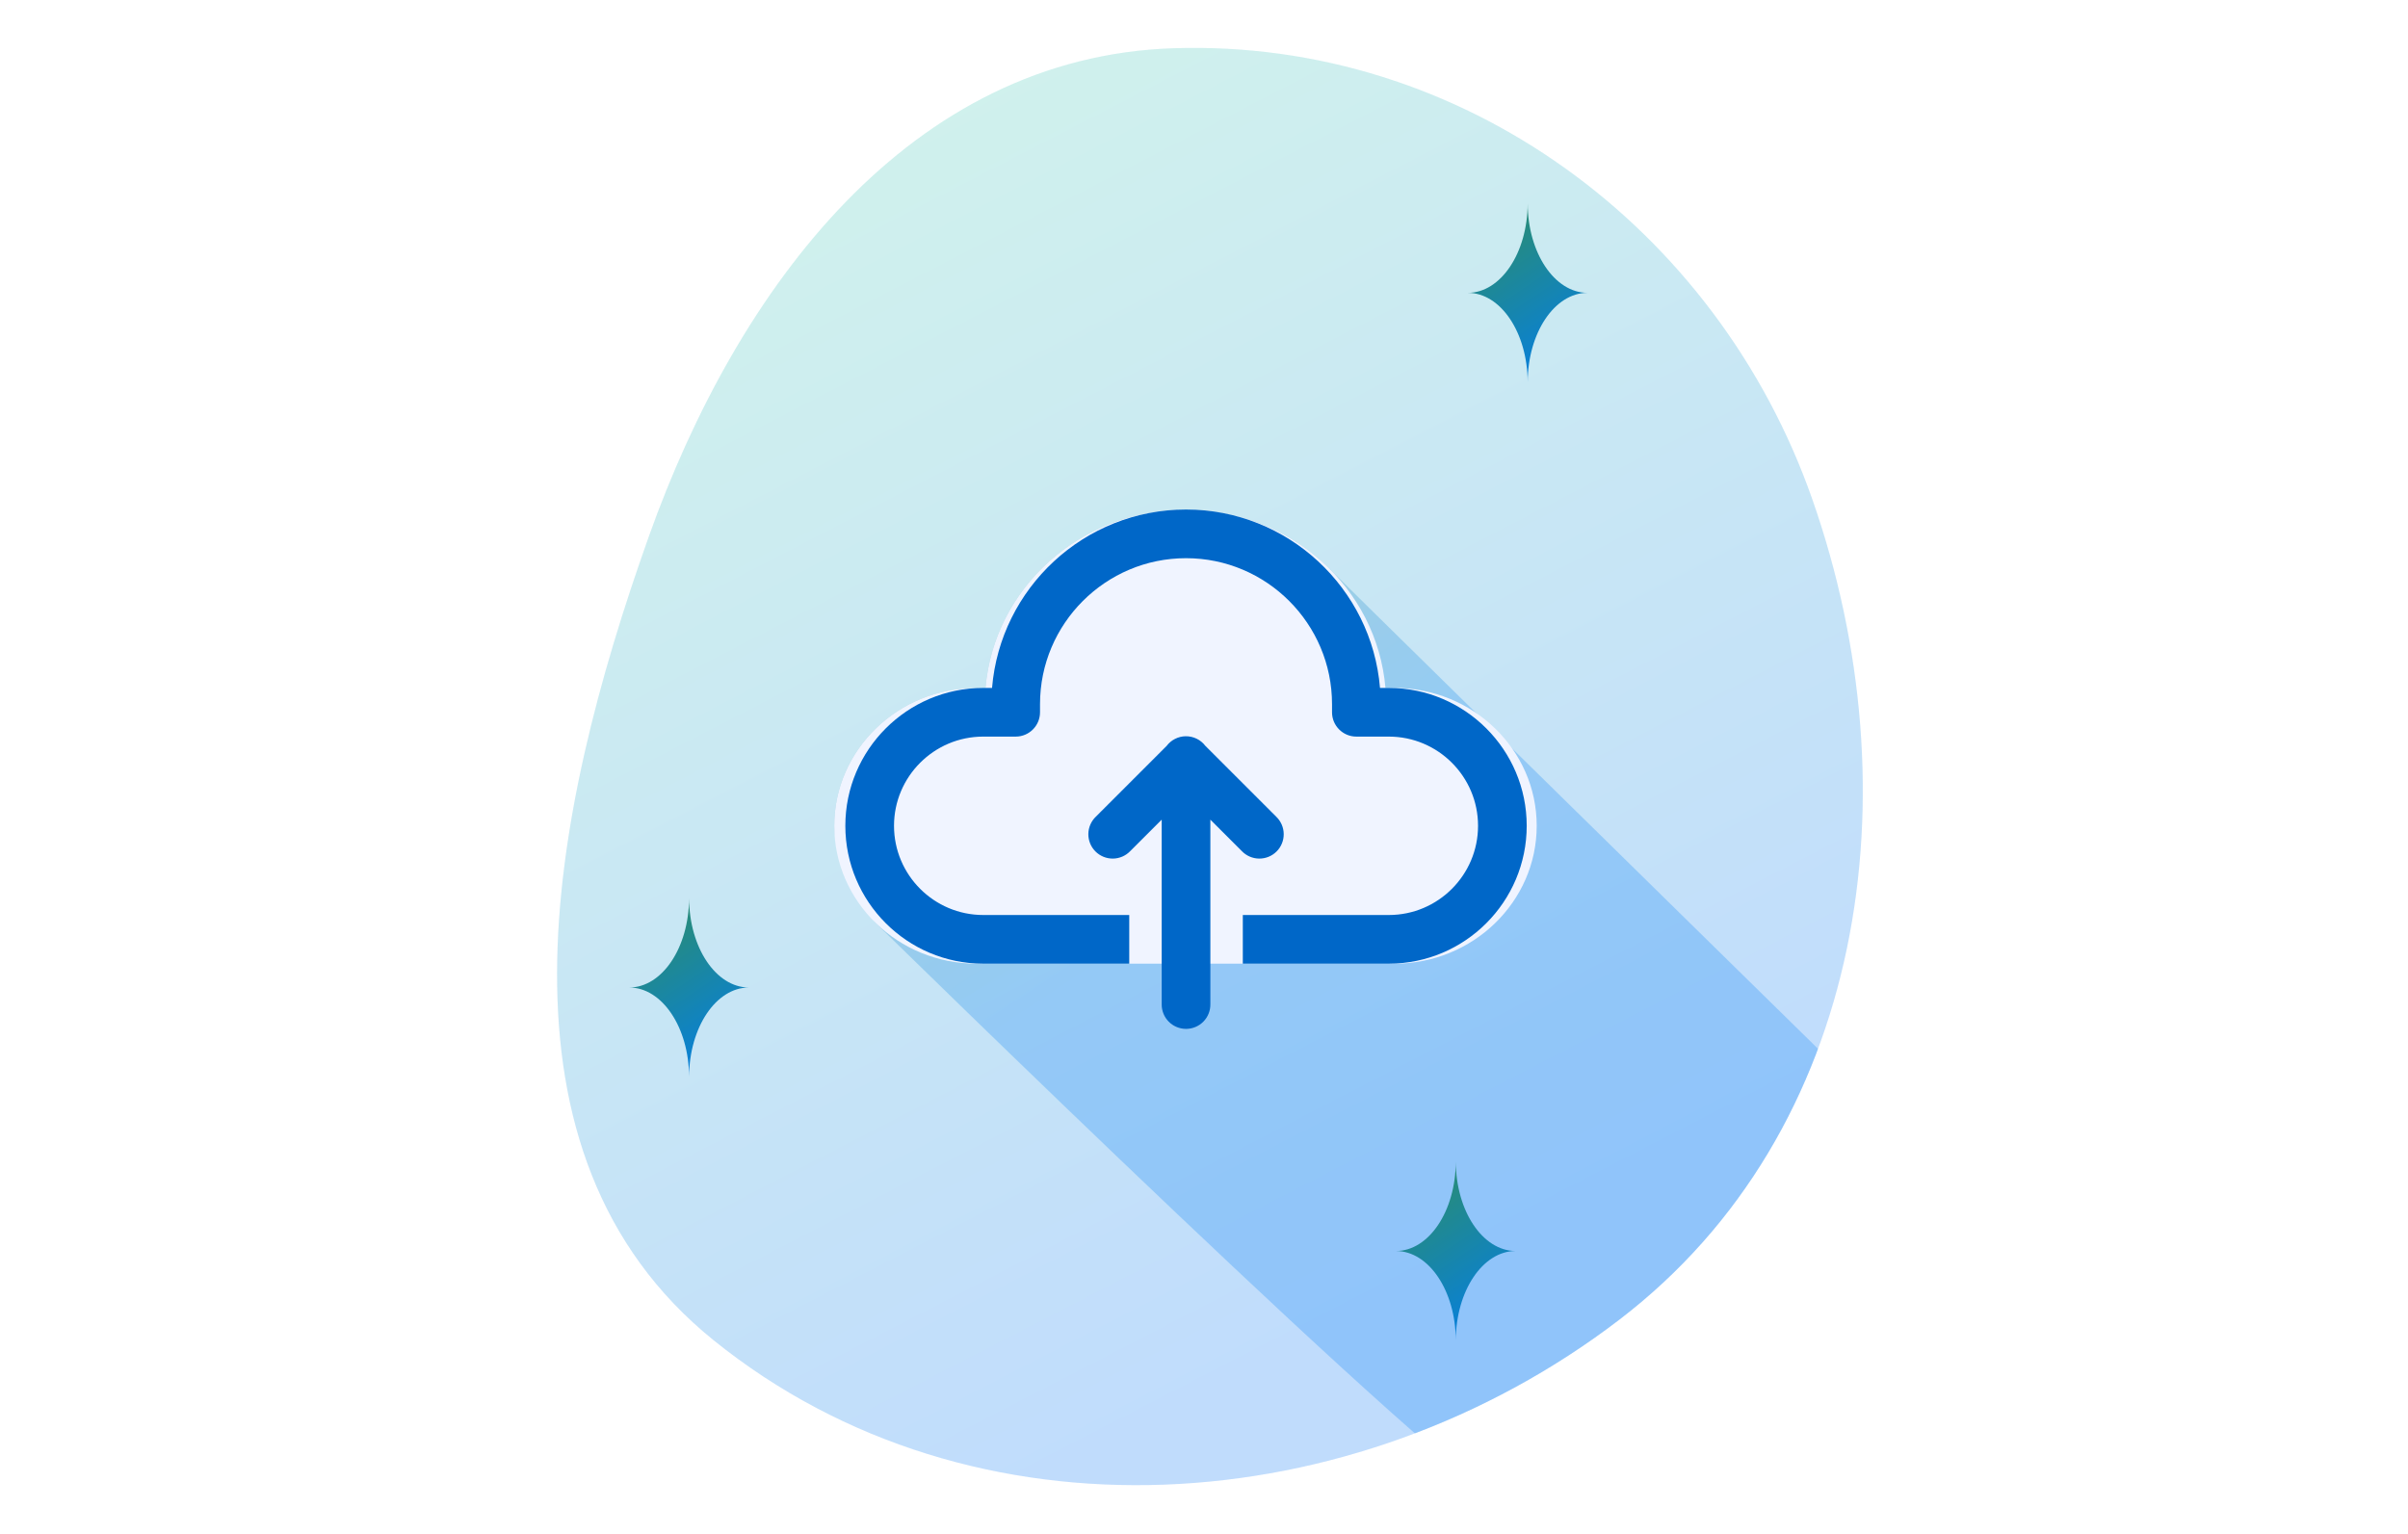
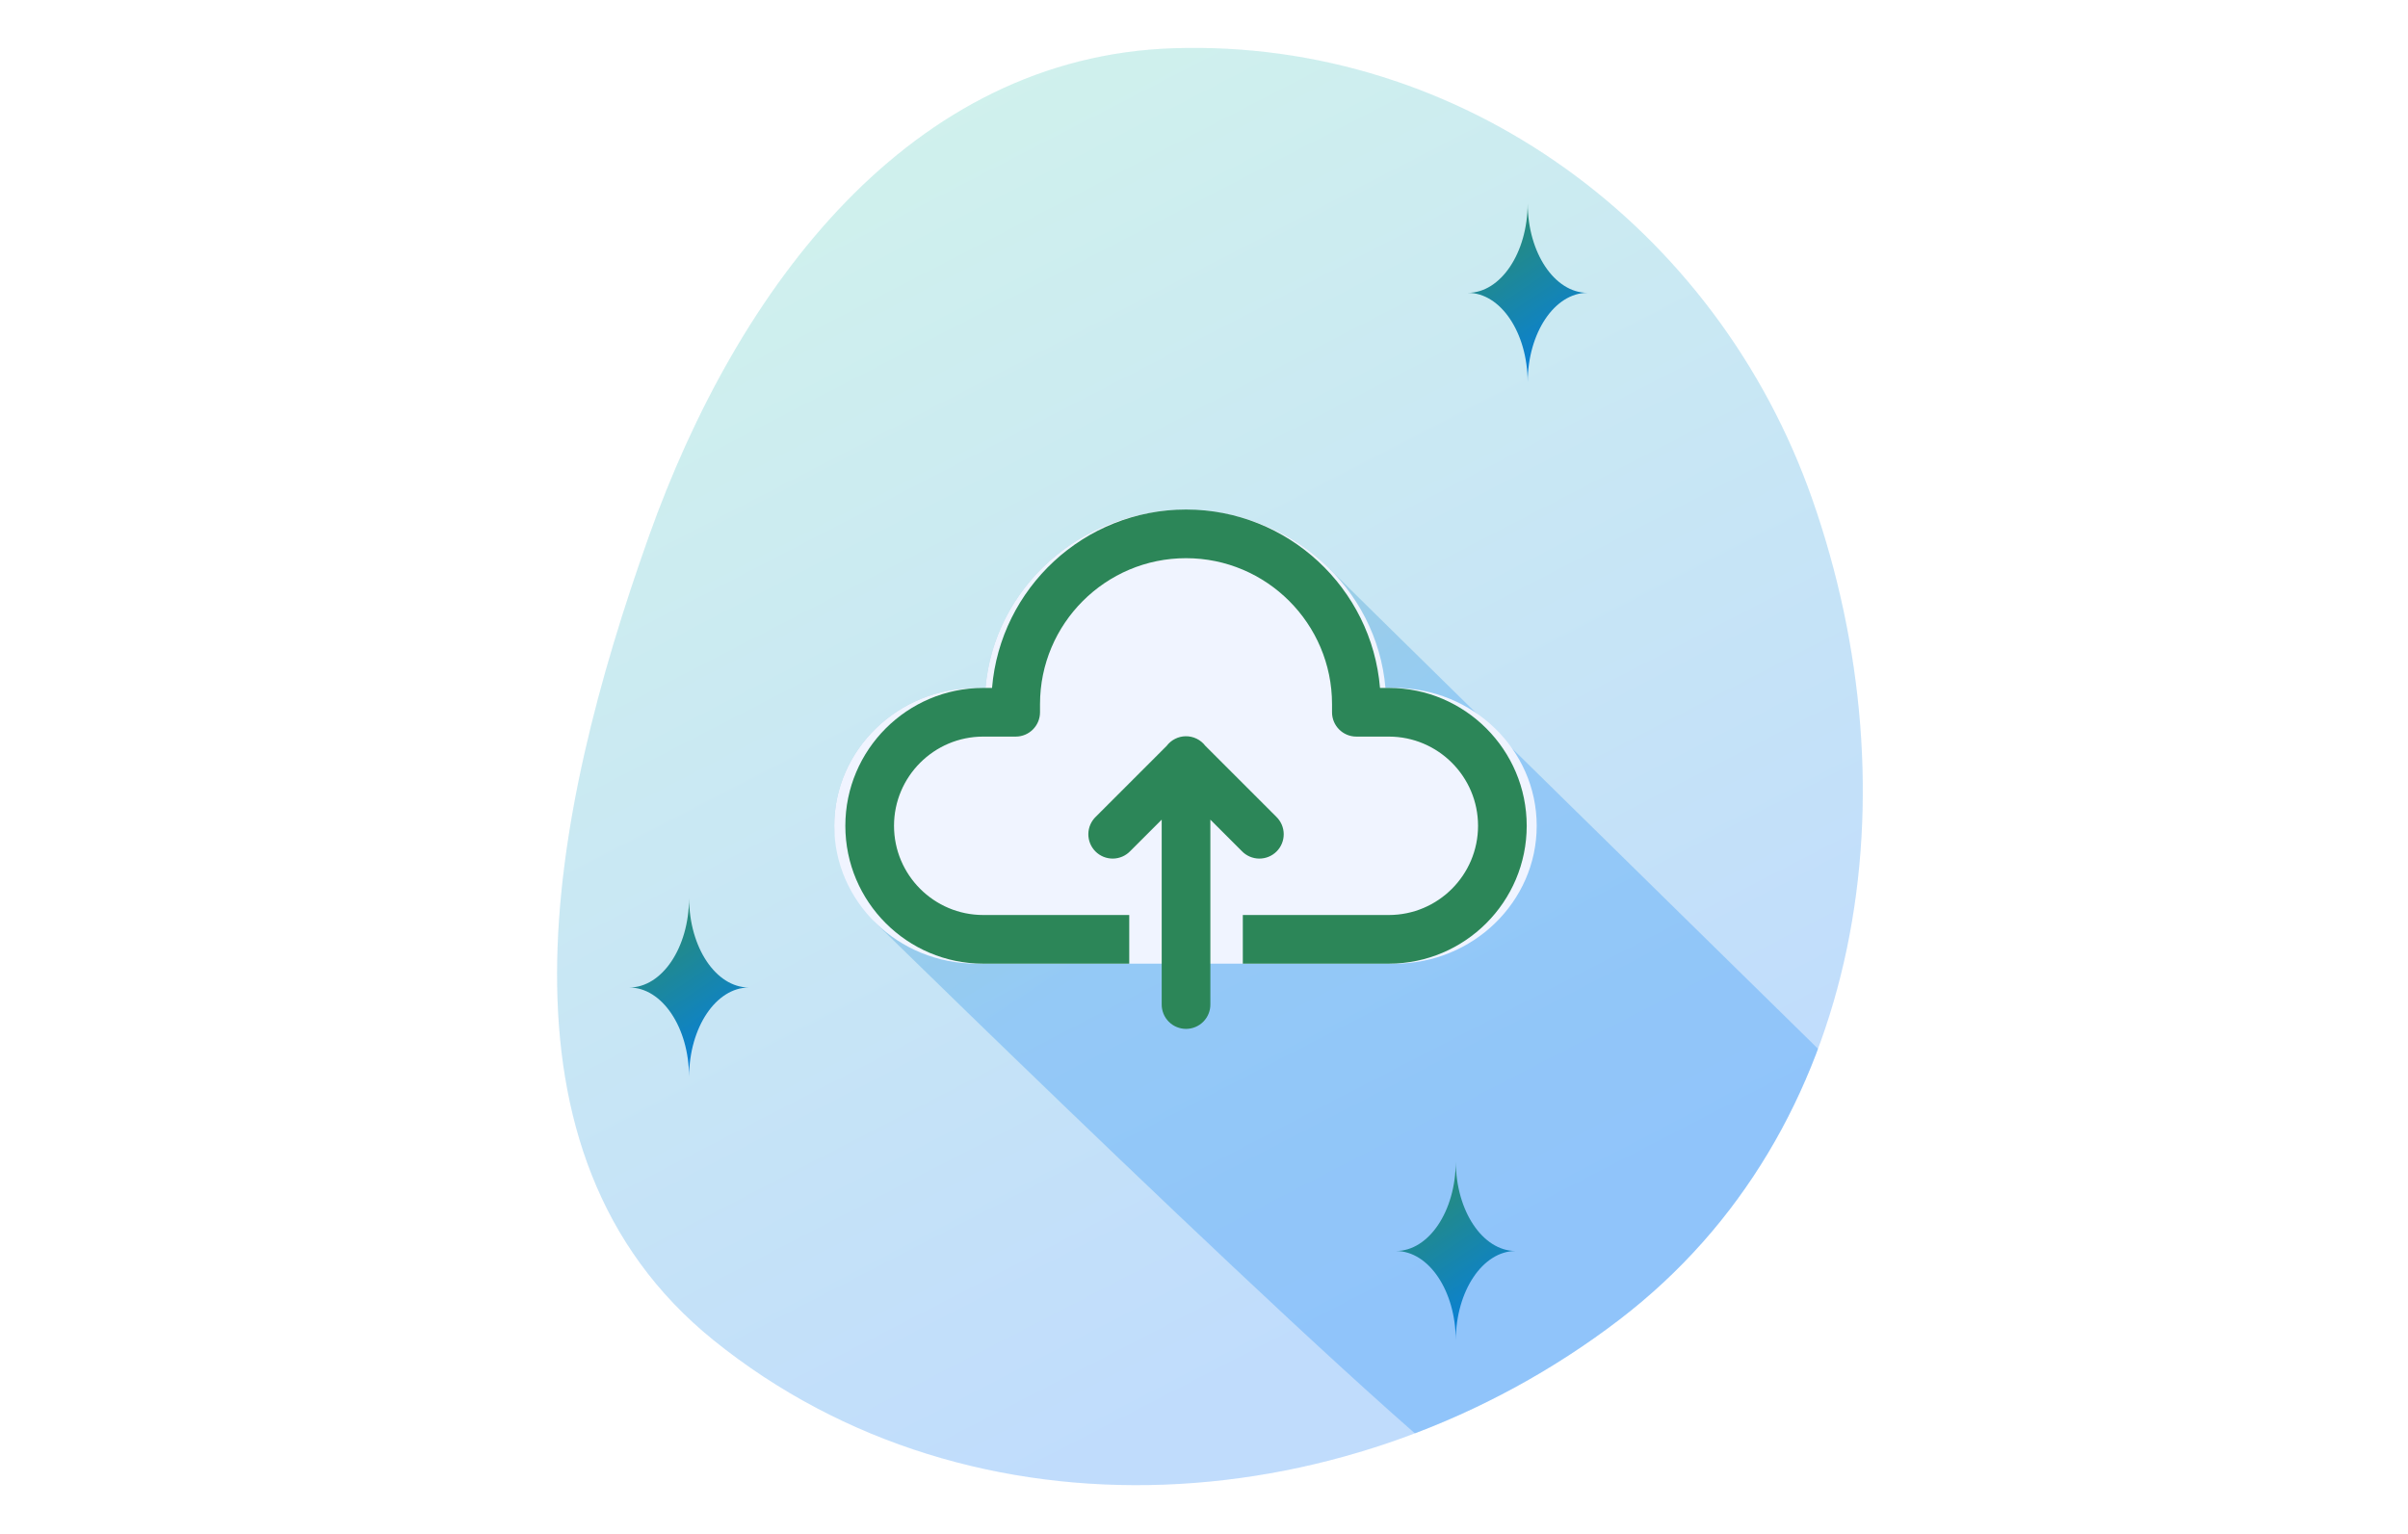
<svg xmlns="http://www.w3.org/2000/svg" width="201" height="128" viewBox="0 0 201 128" fill="none">
  <path fill-rule="evenodd" clip-rule="evenodd" d="M97.992 4.026C122.025 3.266 143.327 18.992 151.276 41.685C159.848 66.156 155.764 94.416 135.175 110.177C113.043 127.12 81.246 129.407 59.56 111.895C40.251 96.3 45.84 68.141 54.17 44.76C61.57 23.99 75.954 4.724 97.992 4.026Z" fill="#F0F4FF" />
  <path fill-rule="evenodd" clip-rule="evenodd" d="M97.992 4.026C122.025 3.266 143.327 18.992 151.276 41.685C159.848 66.156 155.764 94.416 135.175 110.177C113.043 127.12 81.246 129.407 59.56 111.895C40.251 96.3 45.84 68.141 54.17 44.76C61.57 23.99 75.954 4.724 97.992 4.026Z" fill="url(#paint0_linear_2199_455170)" fill-opacity="0.2" />
  <mask id="mask0_2199_455170" style="mask-type:alpha" maskUnits="userSpaceOnUse" x="46" y="4" width="110" height="120">
    <path fill-rule="evenodd" clip-rule="evenodd" d="M97.992 4.026C122.025 3.266 143.327 18.992 151.276 41.685C159.848 66.156 155.764 94.416 135.175 110.177C113.043 127.12 81.246 129.407 59.56 111.895C40.251 96.3 45.84 68.141 54.17 44.76C61.57 23.99 75.954 4.724 97.992 4.026Z" fill="#F0F4FF" />
    <path fill-rule="evenodd" clip-rule="evenodd" d="M97.992 4.026C122.025 3.266 143.327 18.992 151.276 41.685C159.848 66.156 155.764 94.416 135.175 110.177C113.043 127.12 81.246 129.407 59.56 111.895C40.251 96.3 45.84 68.141 54.17 44.76C61.57 23.99 75.954 4.724 97.992 4.026Z" fill="url(#paint1_linear_2199_455170)" fill-opacity="0.2" />
  </mask>
  <g mask="url(#mask0_2199_455170)">
    <path opacity="0.25" d="M82.261 57.438C82.972 49.109 90.186 42.542 98.954 42.542C103.672 42.542 107.942 44.444 110.989 47.5C113.603 50.122 164.418 100 164.418 100L124.628 120.519C125.908 123.574 126.443 125.5 125.758 125.5C122.443 125.5 73.031 77 73.031 77C73.031 77 69.637 72.079 69.637 68.948C69.637 62.601 74.96 57.438 81.503 57.438H82.261Z" fill="url(#paint2_linear_2199_455170)" />
  </g>
  <path d="M52.5 82.449C52.506 82.449 52.513 82.449 52.519 82.449C55.269 82.449 57.501 85.779 57.519 89.898C57.536 85.789 59.758 82.464 62.499 82.449C62.499 82.449 62.499 82.449 62.499 82.449C59.758 82.434 57.536 79.109 57.519 75C57.501 79.119 55.269 82.449 52.519 82.449C52.513 82.449 52.506 82.449 52.5 82.449C52.5 82.449 52.5 82.449 52.5 82.449Z" fill="url(#paint3_linear_2199_455170)" />
  <path d="M116.5 104.449C116.506 104.449 116.513 104.449 116.519 104.449C119.269 104.449 121.5 107.779 121.518 111.898C121.536 107.789 123.758 104.464 126.499 104.449C126.499 104.449 126.499 104.449 126.499 104.449C123.758 104.434 121.536 101.109 121.518 97C121.5 101.119 119.269 104.449 116.519 104.449C116.513 104.449 116.506 104.449 116.5 104.449C116.5 104.449 116.5 104.449 116.5 104.449Z" fill="url(#paint4_linear_2199_455170)" />
  <path d="M122.5 24.449C122.506 24.449 122.513 24.449 122.519 24.449C125.269 24.449 127.5 27.779 127.518 31.898C127.536 27.789 129.758 24.464 132.499 24.449C132.499 24.449 132.499 24.449 132.499 24.449C129.758 24.434 127.536 21.109 127.518 17C127.5 21.119 125.269 24.449 122.519 24.449C122.513 24.449 122.506 24.449 122.5 24.449C122.5 24.449 122.5 24.449 122.5 24.449Z" fill="url(#paint5_linear_2199_455170)" />
  <path d="M82.261 57.438C82.972 49.109 90.186 42.542 98.954 42.542C107.721 42.542 114.936 49.109 115.646 57.438H116.404C122.947 57.438 128.271 62.601 128.271 68.948C128.271 75.295 122.947 80.458 116.404 80.458H103.84H81.503C74.96 80.458 69.637 75.295 69.637 68.948C69.637 62.601 74.96 57.438 81.503 57.438H82.261Z" fill="#F0F4FF" />
-   <path d="M99 42.542C90.496 42.542 83.498 49.109 82.808 57.438H82.073C75.726 57.438 70.562 62.601 70.562 68.948C70.562 75.295 75.726 80.458 82.073 80.458H94.26V76.396H82.073C77.966 76.396 74.625 73.055 74.625 68.948C74.625 64.841 77.966 61.5 82.073 61.5H84.781C85.904 61.5 86.812 60.591 86.812 59.469V58.792C86.812 52.072 92.281 46.604 99 46.604C105.719 46.604 111.187 52.072 111.187 58.792V59.469C111.187 60.591 112.096 61.5 113.219 61.5H115.927C120.034 61.5 123.375 64.841 123.375 68.948C123.375 73.055 120.034 76.396 115.927 76.396H103.74V80.458H115.927C122.274 80.458 127.437 75.295 127.437 68.948C127.437 62.601 122.274 57.438 115.927 57.438H115.192C114.503 49.109 107.504 42.542 99 42.542ZM98.968 61.471C98.659 61.476 98.355 61.551 98.08 61.692C97.804 61.832 97.565 62.033 97.379 62.28L91.47 68.189C91.275 68.376 91.12 68.6 91.012 68.848C90.905 69.096 90.848 69.363 90.846 69.633C90.843 69.904 90.894 70.172 90.996 70.422C91.099 70.672 91.249 70.9 91.441 71.091C91.632 71.282 91.859 71.433 92.109 71.535C92.359 71.637 92.627 71.688 92.898 71.686C93.168 71.683 93.435 71.626 93.683 71.519C93.931 71.412 94.155 71.256 94.342 71.061L96.969 68.435V83.844C96.965 84.113 97.015 84.38 97.115 84.63C97.215 84.88 97.364 85.107 97.553 85.299C97.742 85.49 97.968 85.643 98.216 85.746C98.464 85.85 98.731 85.904 99 85.904C99.269 85.904 99.536 85.85 99.784 85.746C100.032 85.643 100.258 85.49 100.447 85.299C100.636 85.107 100.785 84.88 100.885 84.63C100.985 84.38 101.035 84.113 101.031 83.844V68.435L103.658 71.061C103.845 71.256 104.069 71.412 104.317 71.519C104.565 71.626 104.832 71.683 105.102 71.686C105.373 71.688 105.641 71.637 105.891 71.535C106.141 71.433 106.368 71.282 106.559 71.091C106.751 70.9 106.902 70.672 107.004 70.422C107.106 70.172 107.157 69.904 107.154 69.633C107.152 69.363 107.095 69.096 106.988 68.848C106.88 68.6 106.725 68.376 106.53 68.189L100.611 62.27C100.418 62.017 100.17 61.814 99.884 61.675C99.599 61.537 99.285 61.467 98.968 61.471Z" fill="#0067C8" />
+   <path d="M99 42.542C90.496 42.542 83.498 49.109 82.808 57.438H82.073C75.726 57.438 70.562 62.601 70.562 68.948C70.562 75.295 75.726 80.458 82.073 80.458H94.26V76.396H82.073C77.966 76.396 74.625 73.055 74.625 68.948C74.625 64.841 77.966 61.5 82.073 61.5H84.781C85.904 61.5 86.812 60.591 86.812 59.469V58.792C86.812 52.072 92.281 46.604 99 46.604C105.719 46.604 111.187 52.072 111.187 58.792V59.469C111.187 60.591 112.096 61.5 113.219 61.5H115.927C120.034 61.5 123.375 64.841 123.375 68.948C123.375 73.055 120.034 76.396 115.927 76.396H103.74V80.458H115.927C122.274 80.458 127.437 75.295 127.437 68.948C127.437 62.601 122.274 57.438 115.927 57.438H115.192C114.503 49.109 107.504 42.542 99 42.542ZM98.968 61.471C98.659 61.476 98.355 61.551 98.08 61.692C97.804 61.832 97.565 62.033 97.379 62.28L91.47 68.189C91.275 68.376 91.12 68.6 91.012 68.848C90.905 69.096 90.848 69.363 90.846 69.633C90.843 69.904 90.894 70.172 90.996 70.422C91.099 70.672 91.249 70.9 91.441 71.091C91.632 71.282 91.859 71.433 92.109 71.535C92.359 71.637 92.627 71.688 92.898 71.686C93.168 71.683 93.435 71.626 93.683 71.519C93.931 71.412 94.155 71.256 94.342 71.061L96.969 68.435V83.844C96.965 84.113 97.015 84.38 97.115 84.63C97.215 84.88 97.364 85.107 97.553 85.299C97.742 85.49 97.968 85.643 98.216 85.746C98.464 85.85 98.731 85.904 99 85.904C99.269 85.904 99.536 85.85 99.784 85.746C100.032 85.643 100.258 85.49 100.447 85.299C100.636 85.107 100.785 84.88 100.885 84.63C100.985 84.38 101.035 84.113 101.031 83.844V68.435L103.658 71.061C103.845 71.256 104.069 71.412 104.317 71.519C104.565 71.626 104.832 71.683 105.102 71.686C105.373 71.688 105.641 71.637 105.891 71.535C106.141 71.433 106.368 71.282 106.559 71.091C106.751 70.9 106.902 70.672 107.004 70.422C107.106 70.172 107.157 69.904 107.154 69.633C107.152 69.363 107.095 69.096 106.988 68.848C106.88 68.6 106.725 68.376 106.53 68.189L100.611 62.27C100.418 62.017 100.17 61.814 99.884 61.675C99.599 61.537 99.285 61.467 98.968 61.471Z" fill="#2C8658" />
  <defs>
    <linearGradient id="paint0_linear_2199_455170" x1="127.063" y1="104" x2="75.718" y2="4.481" gradientUnits="userSpaceOnUse">
      <stop stop-color="#007DF2" />
      <stop offset="1" stop-color="#53EA9F" />
    </linearGradient>
    <linearGradient id="paint1_linear_2199_455170" x1="127.063" y1="104" x2="75.718" y2="4.481" gradientUnits="userSpaceOnUse">
      <stop stop-color="#007DF2" />
      <stop offset="1" stop-color="#53EA9F" />
    </linearGradient>
    <linearGradient id="paint2_linear_2199_455170" x1="69.346" y1="42.619" x2="93.556" y2="79.204" gradientUnits="userSpaceOnUse">
      <stop stop-color="#308F5F" />
      <stop offset="1" stop-color="#007DF2" />
    </linearGradient>
    <linearGradient id="paint3_linear_2199_455170" x1="52.5" y1="75" x2="62.5" y2="90" gradientUnits="userSpaceOnUse">
      <stop stop-color="#308F5F" />
      <stop offset="1" stop-color="#007DF2" />
    </linearGradient>
    <linearGradient id="paint4_linear_2199_455170" x1="116.5" y1="97" x2="126.5" y2="112" gradientUnits="userSpaceOnUse">
      <stop stop-color="#308F5F" />
      <stop offset="1" stop-color="#007DF2" />
    </linearGradient>
    <linearGradient id="paint5_linear_2199_455170" x1="122.5" y1="17" x2="132.5" y2="32" gradientUnits="userSpaceOnUse">
      <stop stop-color="#308F5F" />
      <stop offset="1" stop-color="#007DF2" />
    </linearGradient>
  </defs>
</svg>
